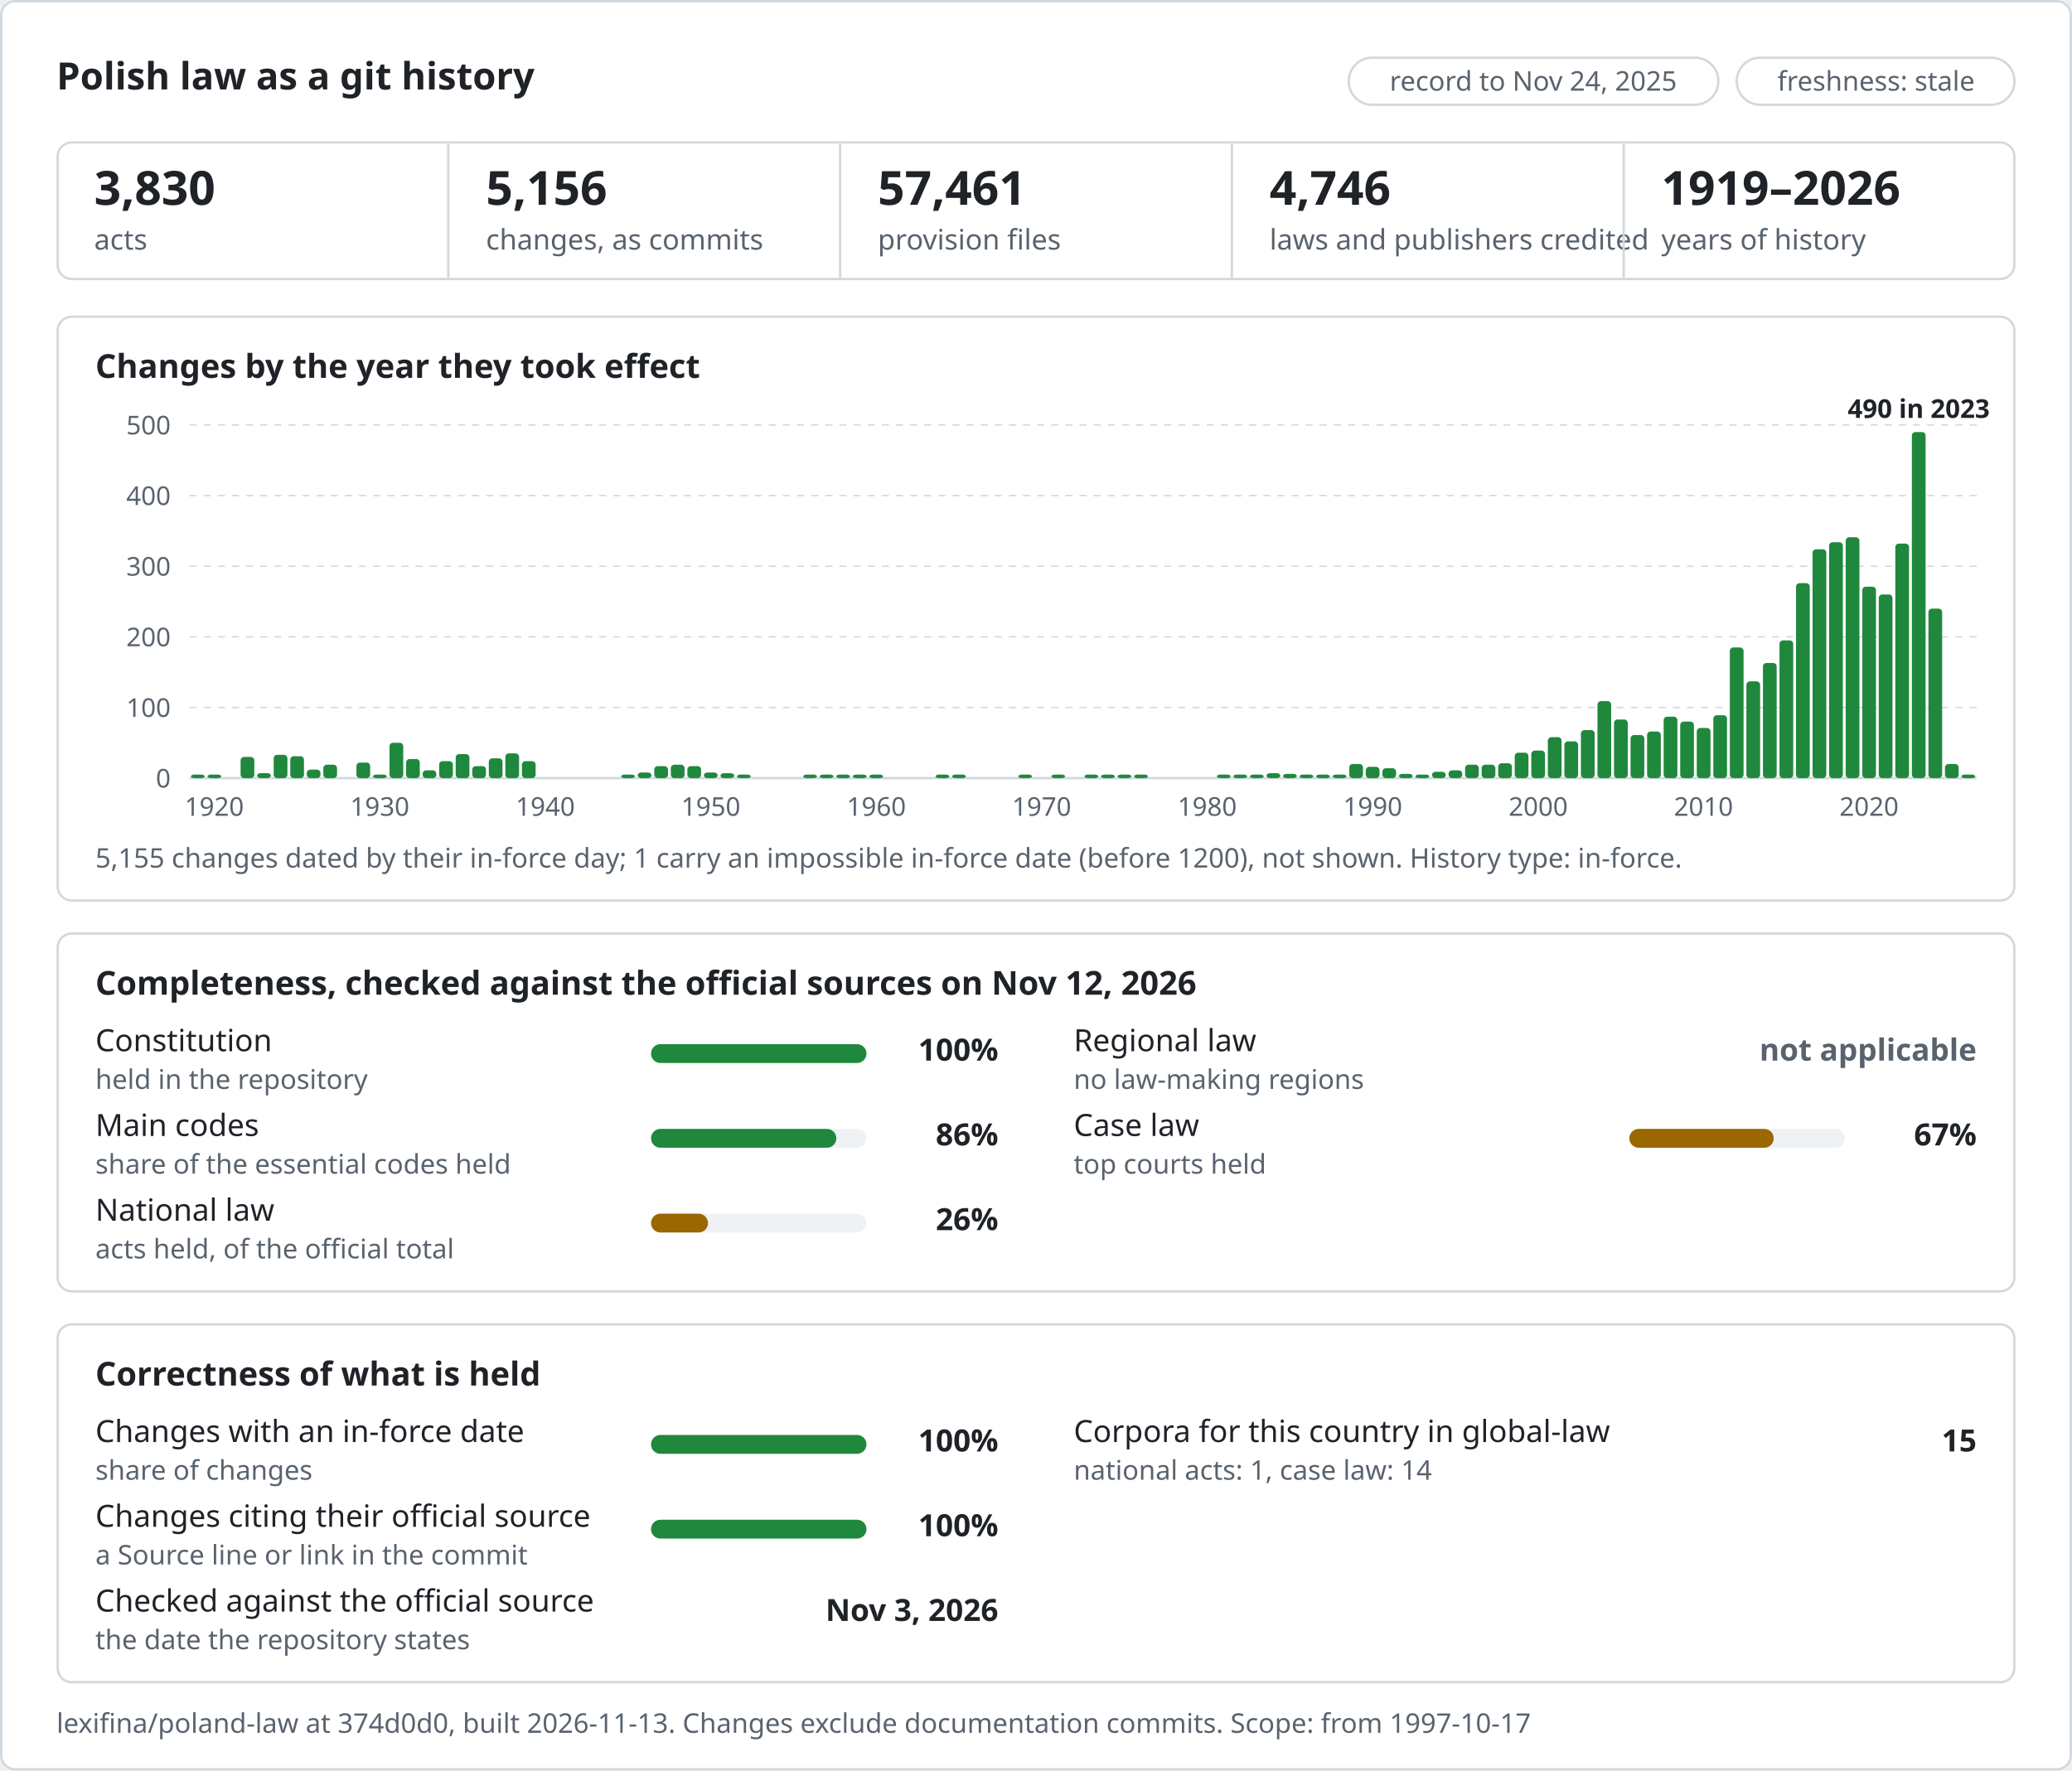
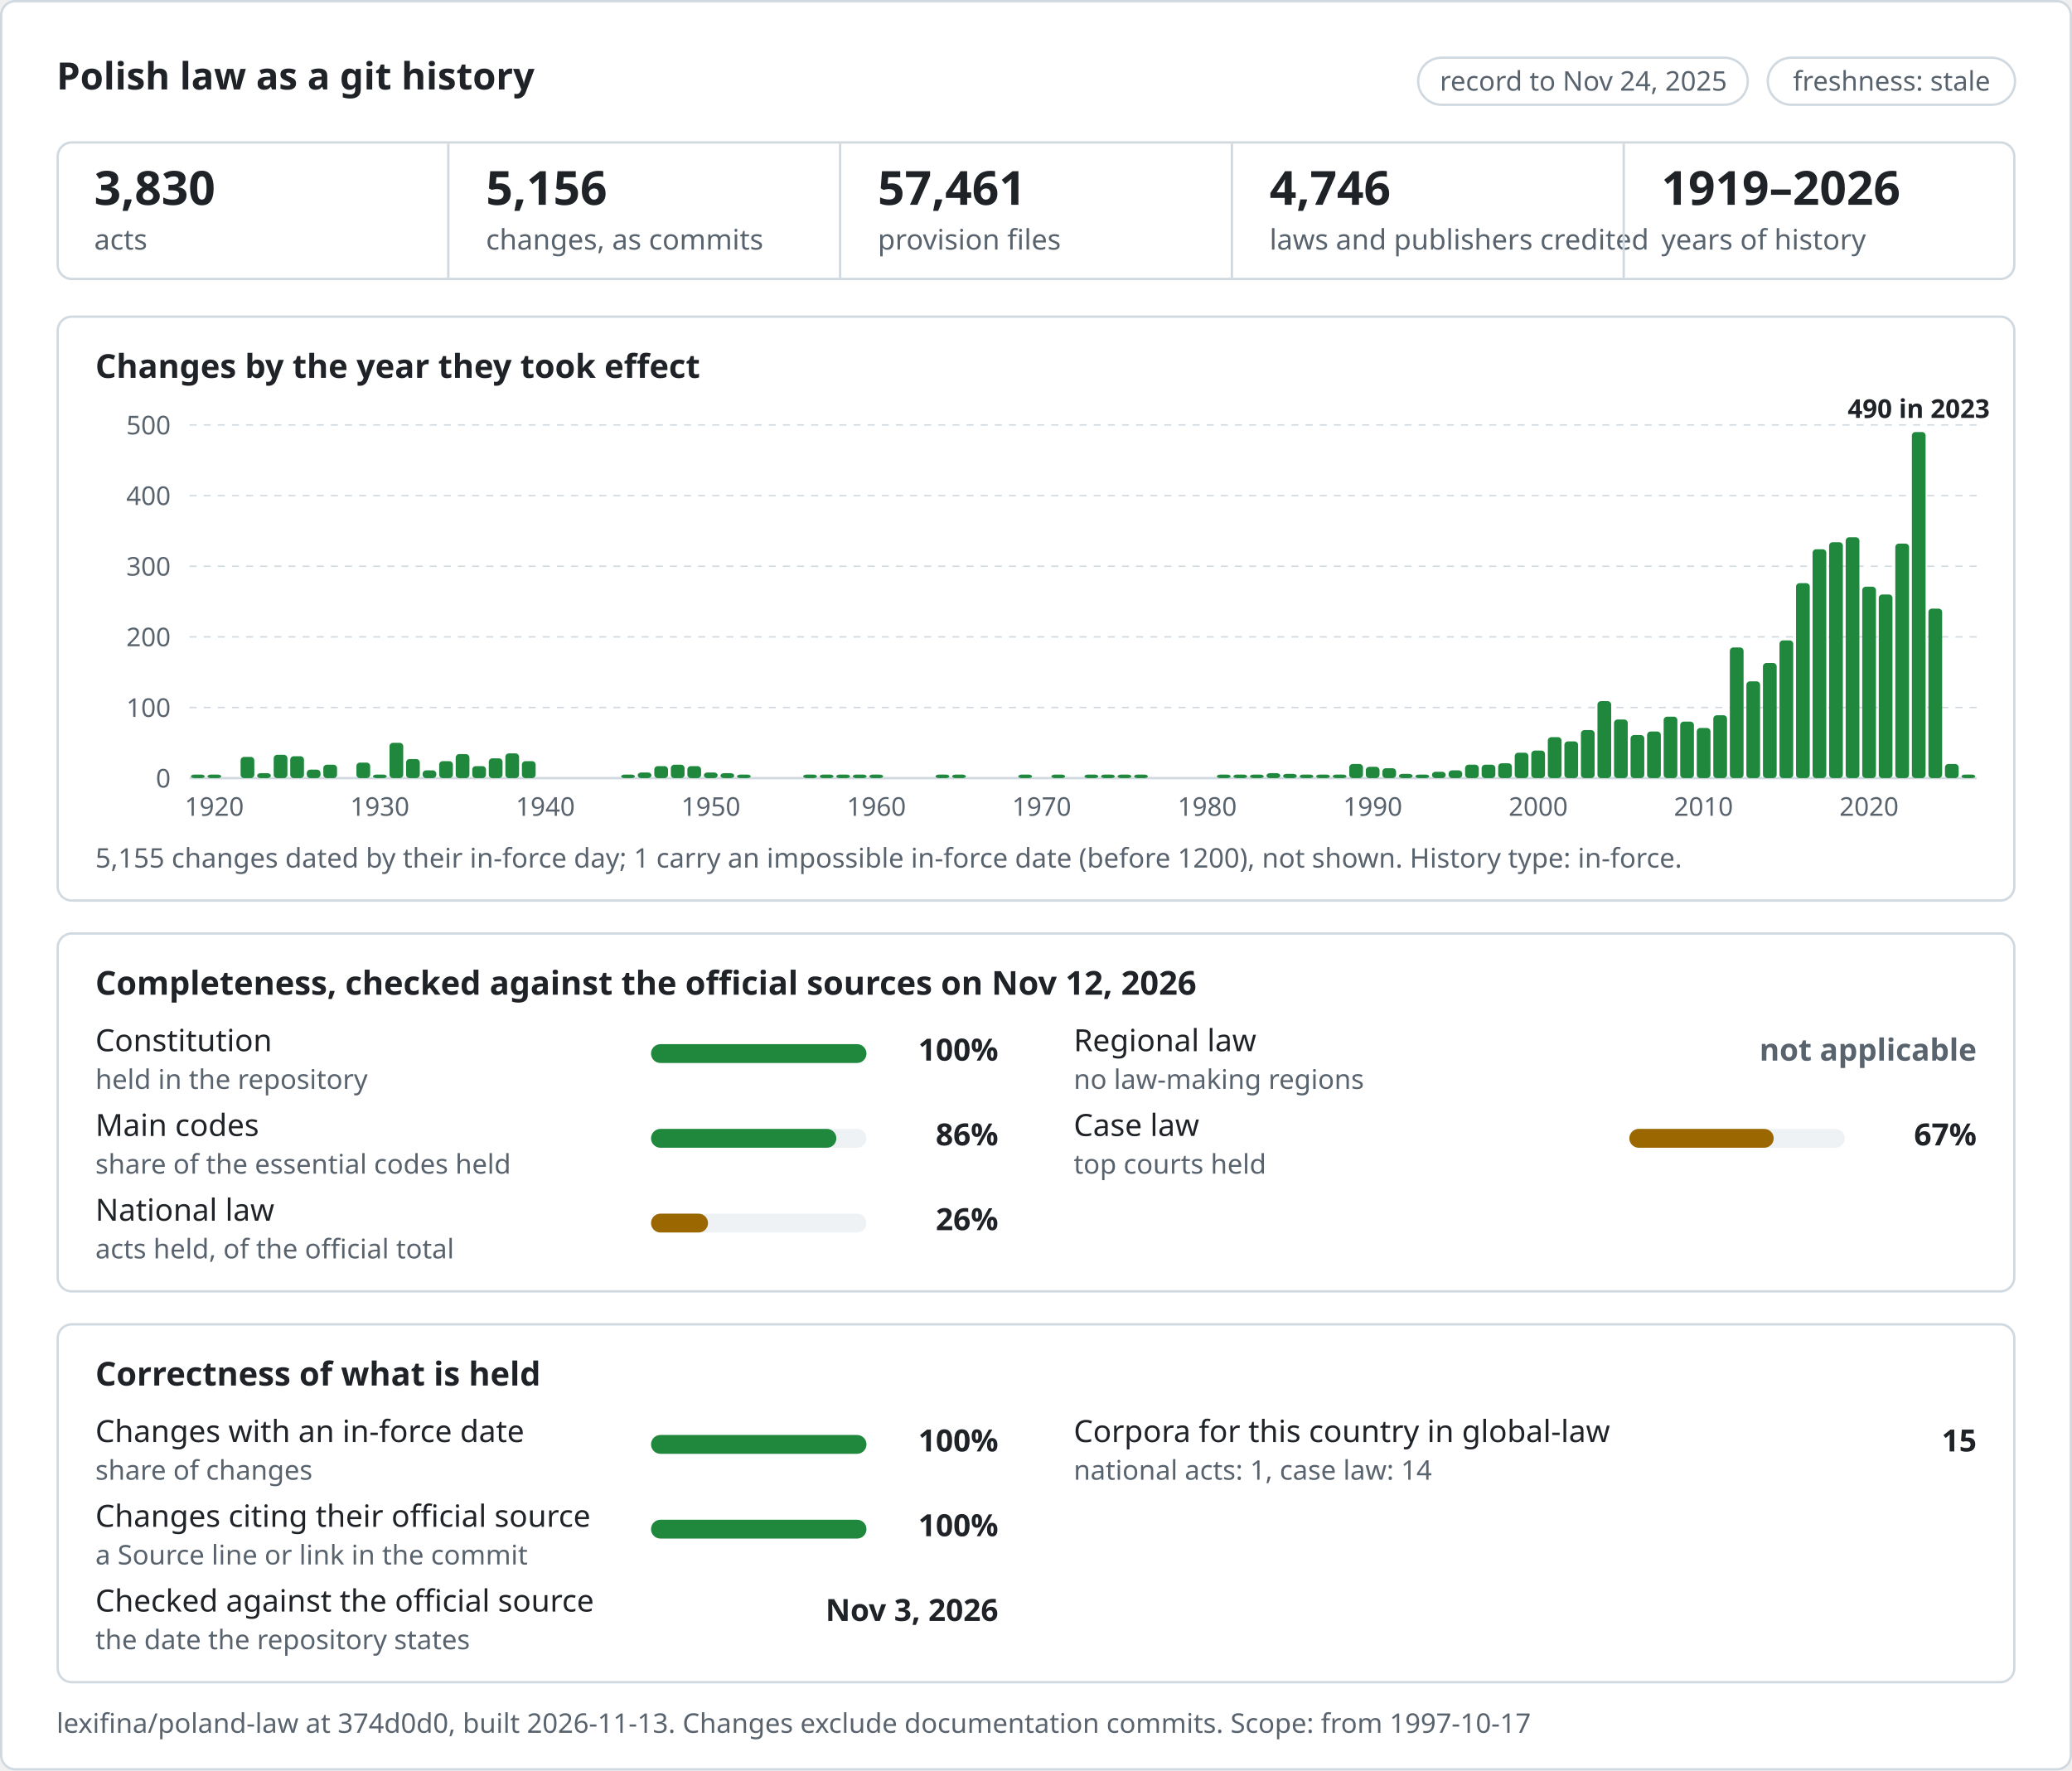
<svg xmlns="http://www.w3.org/2000/svg" width="880" height="752" viewBox="0 0 880 752" font-family="-apple-system,BlinkMacSystemFont,Segoe UI,Noto Sans,Helvetica,Arial,sans-serif">
  <rect x="0.5" y="0.5" width="879" height="751" rx="6" fill="#ffffff" stroke="#d1d9e0" />
  <text x="24" y="38" font-size="16" font-weight="600" fill="#1f2328">Polish law as a git history</text>
-   <rect x="572.8" y="24.5" width="157" height="20" rx="10" fill="none" stroke="#d1d9e0" />
-   <text x="651.2" y="38.5" font-size="11.5" font-weight="500" text-anchor="middle" fill="#59636e">record to Nov 24, 2025</text>
-   <rect x="737.6" y="24.5" width="118" height="20" rx="10" fill="none" stroke="#d1d9e0" />
-   <text x="796.8" y="38.5" font-size="11.5" font-weight="500" text-anchor="middle" fill="#59636e">freshness: stale</text>
+   <rect x="602.3" y="24.5" width="140" height="20" rx="10" fill="none" stroke="#d1d9e0" />
+   <text x="672.5" y="38.5" font-size="11.5" font-weight="500" text-anchor="middle" fill="#59636e">record to Nov 24, 2025</text>
+   <rect x="750.8" y="24.5" width="105" height="20" rx="10" fill="none" stroke="#d1d9e0" />
+   <text x="803.4" y="38.5" font-size="11.5" font-weight="500" text-anchor="middle" fill="#59636e">freshness: stale</text>
  <rect x="24.5" y="60.5" width="831" height="58" rx="6" fill="#ffffff" stroke="#d1d9e0" />
  <text x="40.0" y="87" font-size="20" font-weight="600" fill="#1f2328">3,830</text>
  <text x="40.0" y="106" font-size="12" fill="#59636e">acts</text>
  <line x1="190.4" y1="61" x2="190.4" y2="118" stroke="#d1d9e0" />
  <text x="206.4" y="87" font-size="20" font-weight="600" fill="#1f2328">5,156</text>
  <text x="206.4" y="106" font-size="12" fill="#59636e">changes, as commits</text>
  <line x1="356.8" y1="61" x2="356.8" y2="118" stroke="#d1d9e0" />
  <text x="372.8" y="87" font-size="20" font-weight="600" fill="#1f2328">57,461</text>
  <text x="372.8" y="106" font-size="12" fill="#59636e">provision files</text>
  <line x1="523.2" y1="61" x2="523.2" y2="118" stroke="#d1d9e0" />
  <text x="539.2" y="87" font-size="20" font-weight="600" fill="#1f2328">4,746</text>
-   <text x="539.2" y="106" font-size="12" fill="#59636e">laws and publishers credited</text>
+   <text x="539.2" y="106" font-size="12" fill="#59636e" textLength="142" lengthAdjust="spacingAndGlyphs">laws and publishers credited</text>
  <line x1="689.6" y1="61" x2="689.6" y2="118" stroke="#d1d9e0" />
  <text x="705.6" y="87" font-size="20" font-weight="600" fill="#1f2328">1919–2026</text>
  <text x="705.6" y="106" font-size="12" fill="#59636e">years of history</text>
  <rect x="24.5" y="134.5" width="831" height="248" rx="6" fill="#ffffff" stroke="#d1d9e0" />
  <text x="40.5" y="160.5" font-size="14" font-weight="600" fill="#1f2328">Changes by the year they took effect</text>
  <line x1="80.5" y1="330.5" x2="839.5" y2="330.5" stroke="#d1d9e0" stroke-width="1" />
  <text x="72.5" y="334.5" font-size="11" text-anchor="end" fill="#59636e">0</text>
  <line x1="80.5" y1="300.5" x2="839.5" y2="300.5" stroke="#d1d9e0" stroke-width="0.6" stroke-dasharray="3 3" />
  <text x="72.5" y="304.5" font-size="11" text-anchor="end" fill="#59636e">100</text>
  <line x1="80.5" y1="270.5" x2="839.5" y2="270.5" stroke="#d1d9e0" stroke-width="0.6" stroke-dasharray="3 3" />
  <text x="72.5" y="274.5" font-size="11" text-anchor="end" fill="#59636e">200</text>
  <line x1="80.5" y1="240.5" x2="839.5" y2="240.5" stroke="#d1d9e0" stroke-width="0.6" stroke-dasharray="3 3" />
  <text x="72.5" y="244.5" font-size="11" text-anchor="end" fill="#59636e">300</text>
  <line x1="80.5" y1="210.5" x2="839.5" y2="210.5" stroke="#d1d9e0" stroke-width="0.6" stroke-dasharray="3 3" />
  <text x="72.5" y="214.5" font-size="11" text-anchor="end" fill="#59636e">400</text>
  <line x1="80.5" y1="180.5" x2="839.5" y2="180.5" stroke="#d1d9e0" stroke-width="0.6" stroke-dasharray="3 3" />
  <text x="72.5" y="184.5" font-size="11" text-anchor="end" fill="#59636e">500</text>
  <rect x="81.10" y="329.0" width="5.83" height="1.5" rx="1.5" fill="#1f883d" />
  <rect x="88.13" y="329.0" width="5.83" height="1.5" rx="1.5" fill="#1f883d" />
  <text x="91.0" y="346.5" font-size="11" text-anchor="middle" fill="#59636e">1920</text>
  <rect x="102.18" y="321.5" width="5.83" height="9.0" rx="1.5" fill="#1f883d" />
  <rect x="109.21" y="328.4" width="5.83" height="2.1" rx="1.5" fill="#1f883d" />
  <rect x="116.24" y="320.6" width="5.83" height="9.9" rx="1.5" fill="#1f883d" />
  <rect x="123.27" y="321.2" width="5.83" height="9.3" rx="1.5" fill="#1f883d" />
  <rect x="130.29" y="326.9" width="5.83" height="3.6" rx="1.5" fill="#1f883d" />
  <rect x="137.32" y="324.8" width="5.83" height="5.7" rx="1.5" fill="#1f883d" />
  <rect x="151.38" y="323.9" width="5.83" height="6.6" rx="1.5" fill="#1f883d" />
  <rect x="158.41" y="329.0" width="5.83" height="1.5" rx="1.5" fill="#1f883d" />
  <text x="161.3" y="346.5" font-size="11" text-anchor="middle" fill="#59636e">1930</text>
  <rect x="165.43" y="315.5" width="5.83" height="15.0" rx="1.5" fill="#1f883d" />
  <rect x="172.46" y="322.4" width="5.83" height="8.1" rx="1.5" fill="#1f883d" />
  <rect x="179.49" y="327.2" width="5.83" height="3.3" rx="1.5" fill="#1f883d" />
  <rect x="186.52" y="323.3" width="5.83" height="7.2" rx="1.5" fill="#1f883d" />
  <rect x="193.54" y="320.3" width="5.83" height="10.2" rx="1.5" fill="#1f883d" />
  <rect x="200.57" y="325.4" width="5.83" height="5.1" rx="1.5" fill="#1f883d" />
  <rect x="207.60" y="322.1" width="5.83" height="8.4" rx="1.5" fill="#1f883d" />
  <rect x="214.63" y="320.0" width="5.83" height="10.5" rx="1.5" fill="#1f883d" />
  <rect x="221.66" y="323.3" width="5.83" height="7.2" rx="1.5" fill="#1f883d" />
  <text x="231.6" y="346.5" font-size="11" text-anchor="middle" fill="#59636e">1940</text>
  <rect x="263.82" y="329.0" width="5.83" height="1.5" rx="1.5" fill="#1f883d" />
  <rect x="270.85" y="328.1" width="5.83" height="2.4" rx="1.5" fill="#1f883d" />
  <rect x="277.88" y="325.4" width="5.83" height="5.1" rx="1.5" fill="#1f883d" />
  <rect x="284.91" y="324.8" width="5.83" height="5.7" rx="1.5" fill="#1f883d" />
  <rect x="291.93" y="325.4" width="5.83" height="5.1" rx="1.5" fill="#1f883d" />
  <rect x="298.96" y="328.1" width="5.83" height="2.4" rx="1.5" fill="#1f883d" />
  <text x="301.9" y="346.5" font-size="11" text-anchor="middle" fill="#59636e">1950</text>
  <rect x="305.99" y="328.4" width="5.83" height="2.1" rx="1.5" fill="#1f883d" />
  <rect x="313.02" y="329.0" width="5.83" height="1.5" rx="1.5" fill="#1f883d" />
  <rect x="341.13" y="329.0" width="5.83" height="1.5" rx="1.5" fill="#1f883d" />
  <rect x="348.16" y="329.0" width="5.83" height="1.5" rx="1.5" fill="#1f883d" />
  <rect x="355.18" y="329.0" width="5.83" height="1.5" rx="1.5" fill="#1f883d" />
  <rect x="362.21" y="329.0" width="5.83" height="1.5" rx="1.5" fill="#1f883d" />
  <rect x="369.24" y="329.0" width="5.83" height="1.5" rx="1.5" fill="#1f883d" />
  <text x="372.2" y="346.5" font-size="11" text-anchor="middle" fill="#59636e">1960</text>
  <rect x="397.35" y="329.0" width="5.83" height="1.5" rx="1.5" fill="#1f883d" />
  <rect x="404.38" y="329.0" width="5.83" height="1.5" rx="1.5" fill="#1f883d" />
  <rect x="432.49" y="329.0" width="5.83" height="1.5" rx="1.5" fill="#1f883d" />
  <text x="442.4" y="346.5" font-size="11" text-anchor="middle" fill="#59636e">1970</text>
  <rect x="446.54" y="329.0" width="5.83" height="1.5" rx="1.5" fill="#1f883d" />
  <rect x="460.60" y="329.0" width="5.83" height="1.5" rx="1.5" fill="#1f883d" />
  <rect x="467.63" y="329.0" width="5.83" height="1.5" rx="1.5" fill="#1f883d" />
  <rect x="474.66" y="329.0" width="5.83" height="1.5" rx="1.5" fill="#1f883d" />
  <rect x="481.68" y="329.0" width="5.83" height="1.5" rx="1.5" fill="#1f883d" />
  <text x="512.7" y="346.5" font-size="11" text-anchor="middle" fill="#59636e">1980</text>
  <rect x="516.82" y="329.0" width="5.83" height="1.5" rx="1.5" fill="#1f883d" />
  <rect x="523.85" y="329.0" width="5.83" height="1.5" rx="1.5" fill="#1f883d" />
  <rect x="530.88" y="329.0" width="5.83" height="1.5" rx="1.5" fill="#1f883d" />
  <rect x="537.91" y="328.4" width="5.83" height="2.1" rx="1.5" fill="#1f883d" />
  <rect x="544.93" y="328.7" width="5.83" height="1.8" rx="1.5" fill="#1f883d" />
  <rect x="551.96" y="329.0" width="5.83" height="1.5" rx="1.5" fill="#1f883d" />
  <rect x="558.99" y="329.0" width="5.83" height="1.5" rx="1.5" fill="#1f883d" />
  <rect x="566.02" y="329.0" width="5.83" height="1.5" rx="1.5" fill="#1f883d" />
  <rect x="573.04" y="324.5" width="5.83" height="6.0" rx="1.5" fill="#1f883d" />
  <rect x="580.07" y="325.7" width="5.83" height="4.8" rx="1.5" fill="#1f883d" />
  <text x="583.0" y="346.5" font-size="11" text-anchor="middle" fill="#59636e">1990</text>
  <rect x="587.10" y="326.3" width="5.83" height="4.2" rx="1.5" fill="#1f883d" />
  <rect x="594.13" y="328.7" width="5.83" height="1.8" rx="1.5" fill="#1f883d" />
  <rect x="601.16" y="329.0" width="5.83" height="1.5" rx="1.5" fill="#1f883d" />
  <rect x="608.18" y="327.8" width="5.83" height="2.7" rx="1.5" fill="#1f883d" />
  <rect x="615.21" y="327.2" width="5.83" height="3.3" rx="1.5" fill="#1f883d" />
  <rect x="622.24" y="324.8" width="5.83" height="5.7" rx="1.5" fill="#1f883d" />
  <rect x="629.27" y="324.8" width="5.83" height="5.7" rx="1.5" fill="#1f883d" />
  <rect x="636.29" y="324.2" width="5.83" height="6.3" rx="1.5" fill="#1f883d" />
  <rect x="643.32" y="319.7" width="5.83" height="10.8" rx="1.5" fill="#1f883d" />
  <rect x="650.35" y="318.8" width="5.83" height="11.7" rx="1.5" fill="#1f883d" />
  <text x="653.3" y="346.5" font-size="11" text-anchor="middle" fill="#59636e">2000</text>
  <rect x="657.38" y="313.1" width="5.83" height="17.4" rx="1.5" fill="#1f883d" />
  <rect x="664.41" y="314.9" width="5.83" height="15.6" rx="1.5" fill="#1f883d" />
  <rect x="671.43" y="310.1" width="5.83" height="20.4" rx="1.5" fill="#1f883d" />
  <rect x="678.46" y="297.8" width="5.83" height="32.7" rx="1.5" fill="#1f883d" />
  <rect x="685.49" y="305.6" width="5.83" height="24.9" rx="1.5" fill="#1f883d" />
  <rect x="692.52" y="312.2" width="5.83" height="18.3" rx="1.5" fill="#1f883d" />
  <rect x="699.54" y="310.7" width="5.83" height="19.8" rx="1.5" fill="#1f883d" />
  <rect x="706.57" y="304.4" width="5.83" height="26.1" rx="1.5" fill="#1f883d" />
  <rect x="713.60" y="306.5" width="5.83" height="24.0" rx="1.5" fill="#1f883d" />
  <rect x="720.63" y="309.2" width="5.83" height="21.3" rx="1.5" fill="#1f883d" />
  <text x="723.5" y="346.5" font-size="11" text-anchor="middle" fill="#59636e">2010</text>
  <rect x="727.66" y="303.8" width="5.83" height="26.7" rx="1.5" fill="#1f883d" />
  <rect x="734.68" y="275.0" width="5.83" height="55.5" rx="1.5" fill="#1f883d" />
  <rect x="741.71" y="289.4" width="5.83" height="41.1" rx="1.5" fill="#1f883d" />
  <rect x="748.74" y="281.6" width="5.83" height="48.9" rx="1.5" fill="#1f883d" />
  <rect x="755.77" y="272.0" width="5.83" height="58.5" rx="1.5" fill="#1f883d" />
  <rect x="762.79" y="247.7" width="5.83" height="82.8" rx="1.5" fill="#1f883d" />
  <rect x="769.82" y="233.3" width="5.83" height="97.2" rx="1.5" fill="#1f883d" />
  <rect x="776.85" y="230.3" width="5.83" height="100.2" rx="1.5" fill="#1f883d" />
  <rect x="783.88" y="228.2" width="5.83" height="102.3" rx="1.5" fill="#1f883d" />
  <rect x="790.91" y="249.2" width="5.83" height="81.3" rx="1.5" fill="#1f883d" />
  <text x="793.8" y="346.5" font-size="11" text-anchor="middle" fill="#59636e">2020</text>
  <rect x="797.93" y="252.5" width="5.83" height="78.0" rx="1.5" fill="#1f883d" />
  <rect x="804.96" y="230.9" width="5.83" height="99.6" rx="1.5" fill="#1f883d" />
  <rect x="811.99" y="183.5" width="5.83" height="147.0" rx="1.5" fill="#1f883d" />
  <text x="814.9" y="177.5" font-size="11" font-weight="600" text-anchor="middle" fill="#1f2328">490 in 2023</text>
  <rect x="819.02" y="258.5" width="5.83" height="72.0" rx="1.5" fill="#1f883d" />
  <rect x="826.04" y="324.5" width="5.83" height="6.0" rx="1.5" fill="#1f883d" />
  <rect x="833.07" y="329.0" width="5.83" height="1.5" rx="1.5" fill="#1f883d" />
  <text x="40.5" y="368.5" font-size="11.5" fill="#59636e">5,155 changes dated by their in-force day; 1 carry an impossible in-force date (before 1200), not shown. History type: in-force.</text>
  <rect x="24.5" y="396.5" width="831" height="152" rx="6" fill="#ffffff" stroke="#d1d9e0" />
  <text x="40.5" y="422.5" font-size="14" font-weight="600" fill="#1f2328">Completeness, checked against the official sources on Nov 12, 2026</text>
  <text x="40.5" y="446.5" font-size="13" fill="#1f2328">Constitution</text>
  <text x="40.5" y="462.5" font-size="11.5" fill="#59636e">held in the repository</text>
  <g>
    <rect x="276.5" y="443.5" width="91.5" height="8" rx="4" fill="#eff2f5" />
    <rect x="276.5" y="443.5" width="91.5" height="8" rx="4" fill="#1f883d" />
  </g>
  <text x="424.0" y="450.5" font-size="13" font-weight="600" text-anchor="end" fill="#1f2328">100%</text>
  <text x="40.5" y="482.5" font-size="13" fill="#1f2328">Main codes</text>
  <text x="40.5" y="498.5" font-size="11.5" fill="#59636e">share of the essential codes held</text>
  <g>
    <rect x="276.5" y="479.5" width="91.5" height="8" rx="4" fill="#eff2f5" />
    <rect x="276.5" y="479.5" width="78.7" height="8" rx="4" fill="#1f883d" />
  </g>
  <text x="424.0" y="486.5" font-size="13" font-weight="600" text-anchor="end" fill="#1f2328">86%</text>
  <text x="40.5" y="518.5" font-size="13" fill="#1f2328">National law</text>
  <text x="40.5" y="534.5" font-size="11.5" fill="#59636e">acts held, of the official total</text>
  <g>
    <rect x="276.5" y="515.5" width="91.5" height="8" rx="4" fill="#eff2f5" />
    <rect x="276.5" y="515.5" width="24.2" height="8" rx="4" fill="#9a6700" />
  </g>
  <text x="424.0" y="522.5" font-size="13" font-weight="600" text-anchor="end" fill="#1f2328">26%</text>
  <text x="456.0" y="446.5" font-size="13" fill="#1f2328">Regional law</text>
  <text x="456.0" y="462.5" font-size="11.5" fill="#59636e">no law-making regions</text>
  <text x="839.5" y="450.5" font-size="13" font-weight="600" text-anchor="end" fill="#59636e">not applicable</text>
  <text x="456.0" y="482.5" font-size="13" fill="#1f2328">Case law</text>
  <text x="456.0" y="498.5" font-size="11.5" fill="#59636e">top courts held</text>
  <g>
    <rect x="692.0" y="479.5" width="91.5" height="8" rx="4" fill="#eff2f5" />
    <rect x="692.0" y="479.5" width="61.3" height="8" rx="4" fill="#9a6700" />
  </g>
  <text x="839.5" y="486.5" font-size="13" font-weight="600" text-anchor="end" fill="#1f2328">67%</text>
  <rect x="24.5" y="562.5" width="831" height="152" rx="6" fill="#ffffff" stroke="#d1d9e0" />
  <text x="40.5" y="588.5" font-size="14" font-weight="600" fill="#1f2328">Correctness of what is held</text>
  <text x="40.5" y="612.5" font-size="13" fill="#1f2328">Changes with an in-force date</text>
  <text x="40.5" y="628.5" font-size="11.5" fill="#59636e">share of changes</text>
  <g>
    <rect x="276.5" y="609.5" width="91.5" height="8" rx="4" fill="#eff2f5" />
    <rect x="276.5" y="609.5" width="91.5" height="8" rx="4" fill="#1f883d" />
  </g>
  <text x="424.0" y="616.5" font-size="13" font-weight="600" text-anchor="end" fill="#1f2328">100%</text>
  <text x="40.5" y="648.5" font-size="13" fill="#1f2328">Changes citing their official source</text>
  <text x="40.5" y="664.5" font-size="11.5" fill="#59636e">a Source line or link in the commit</text>
  <g>
    <rect x="276.5" y="645.5" width="91.5" height="8" rx="4" fill="#eff2f5" />
    <rect x="276.5" y="645.5" width="91.5" height="8" rx="4" fill="#1f883d" />
  </g>
  <text x="424.0" y="652.5" font-size="13" font-weight="600" text-anchor="end" fill="#1f2328">100%</text>
  <text x="40.5" y="684.5" font-size="13" fill="#1f2328">Checked against the official source</text>
  <text x="40.5" y="700.5" font-size="11.5" fill="#59636e">the date the repository states</text>
  <text x="424.0" y="688.5" font-size="13" font-weight="600" text-anchor="end" fill="#1f2328">Nov 3, 2026</text>
  <text x="456.0" y="612.5" font-size="13" fill="#1f2328">Corpora for this country in global-law</text>
  <text x="456.0" y="628.5" font-size="11.5" fill="#59636e">national acts: 1, case law: 14</text>
  <text x="839.5" y="616.5" font-size="13" font-weight="600" text-anchor="end" fill="#1f2328">15</text>
  <text x="24" y="736" font-size="11.5" fill="#59636e">lexifina/poland-law at 374d0d0, built 2026-11-13. Changes exclude documentation commits. Scope: from 1997-10-17</text>
</svg>
